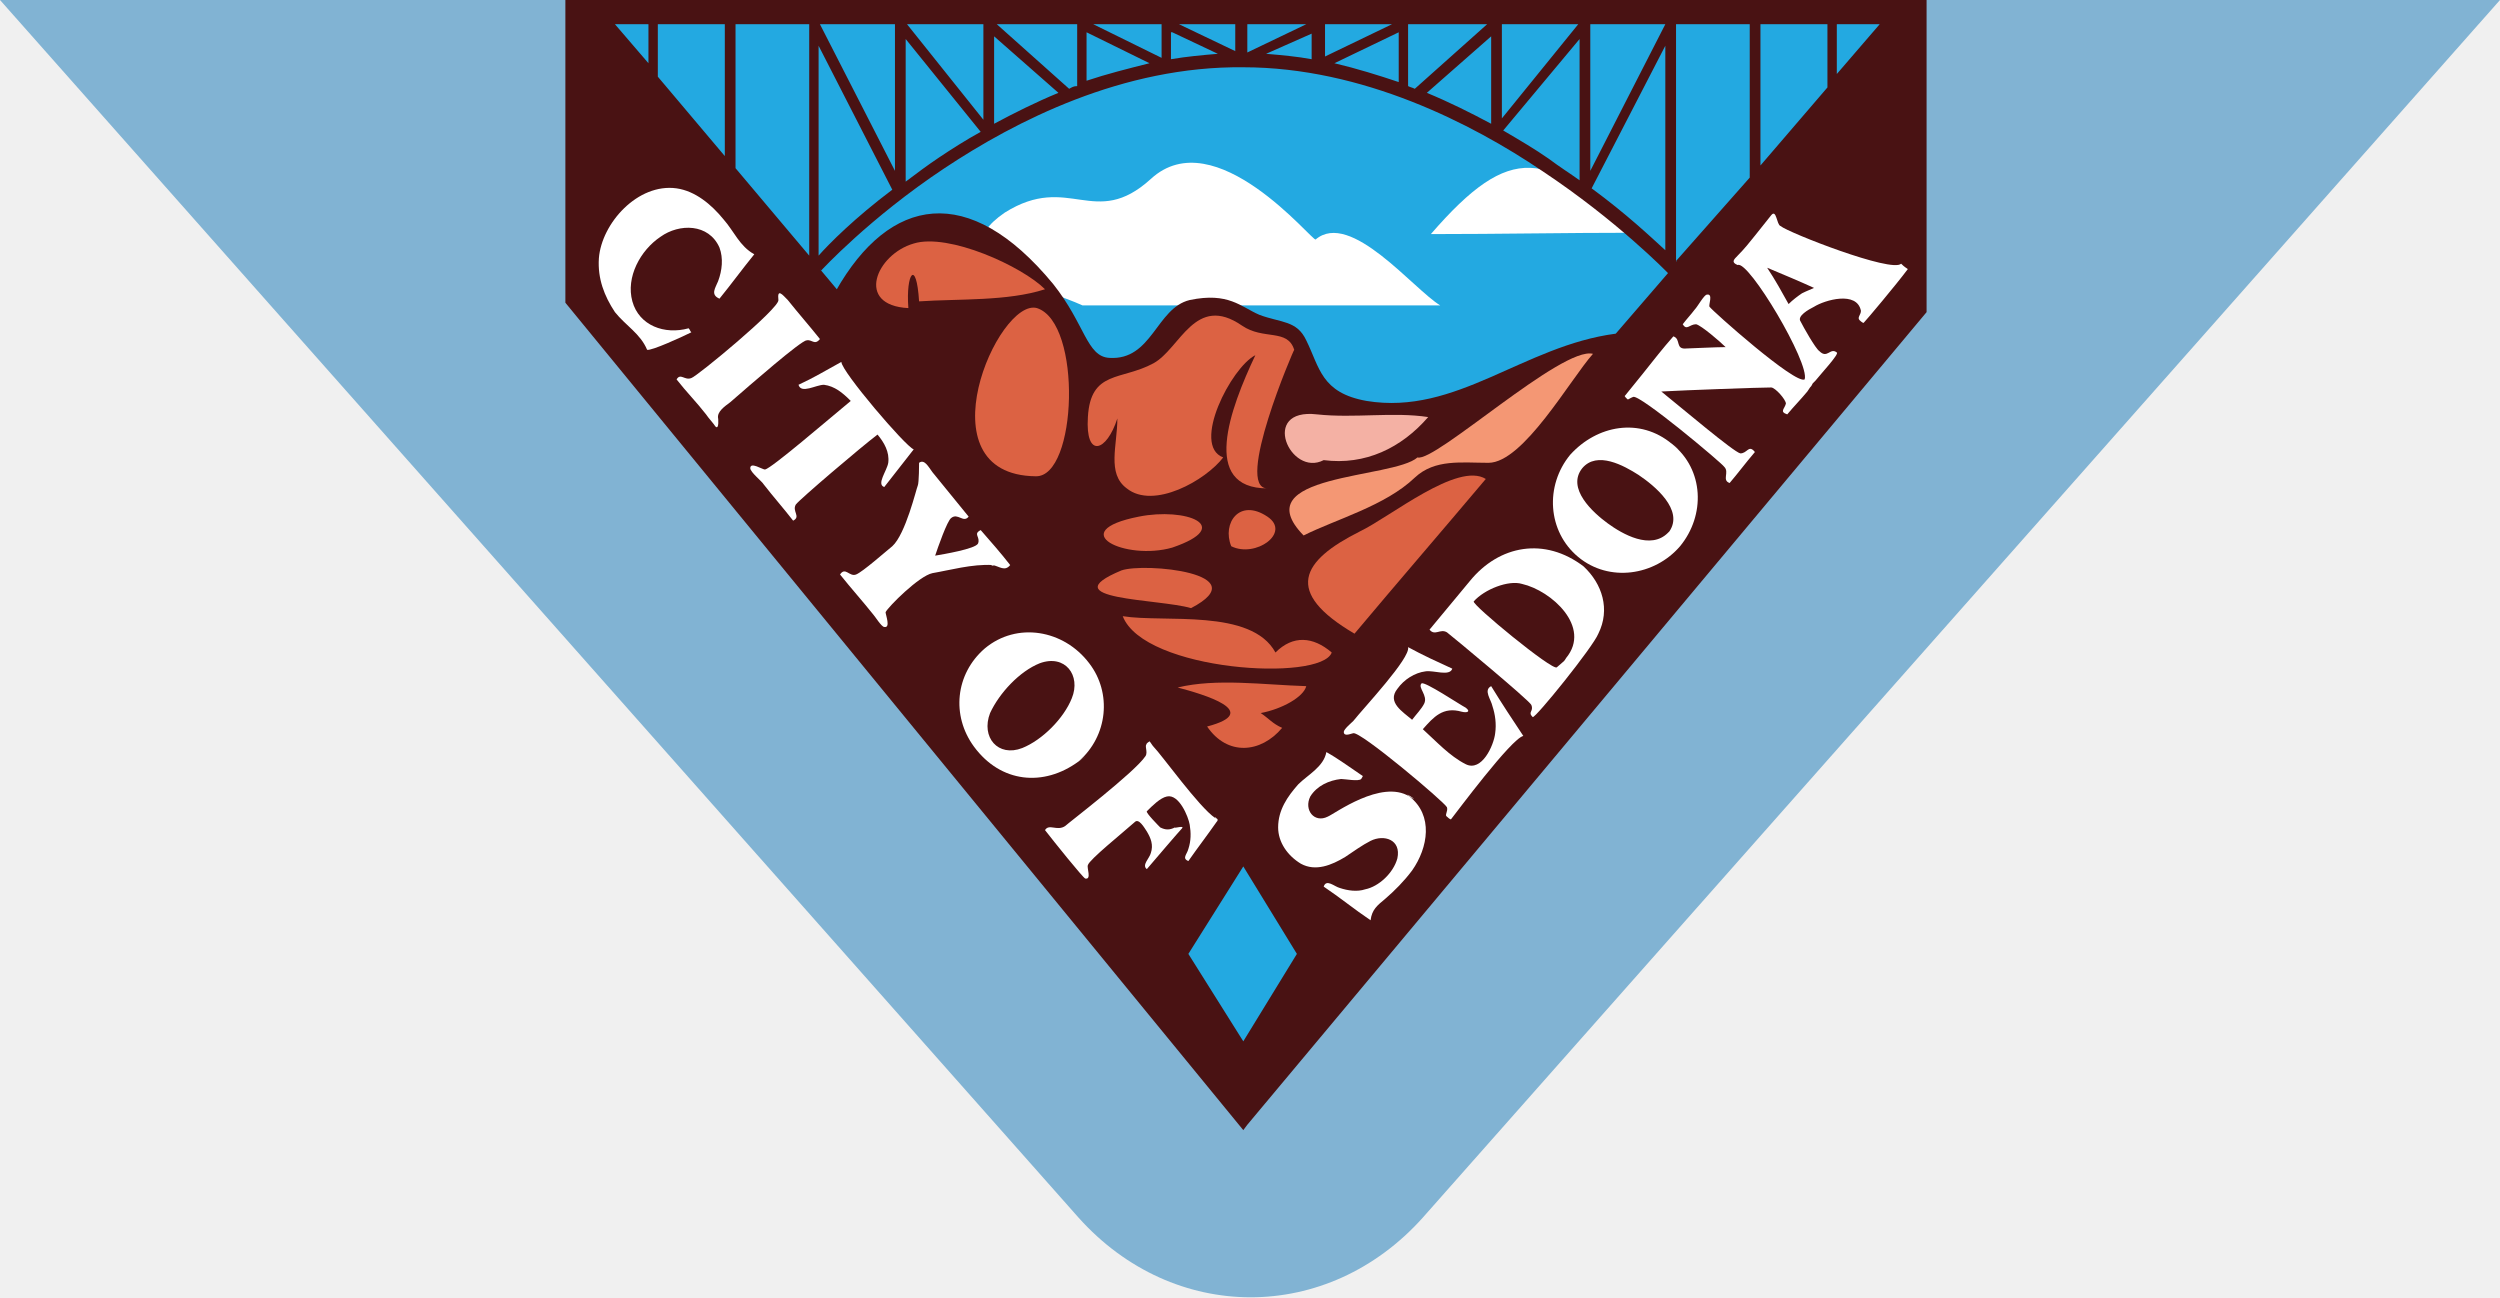
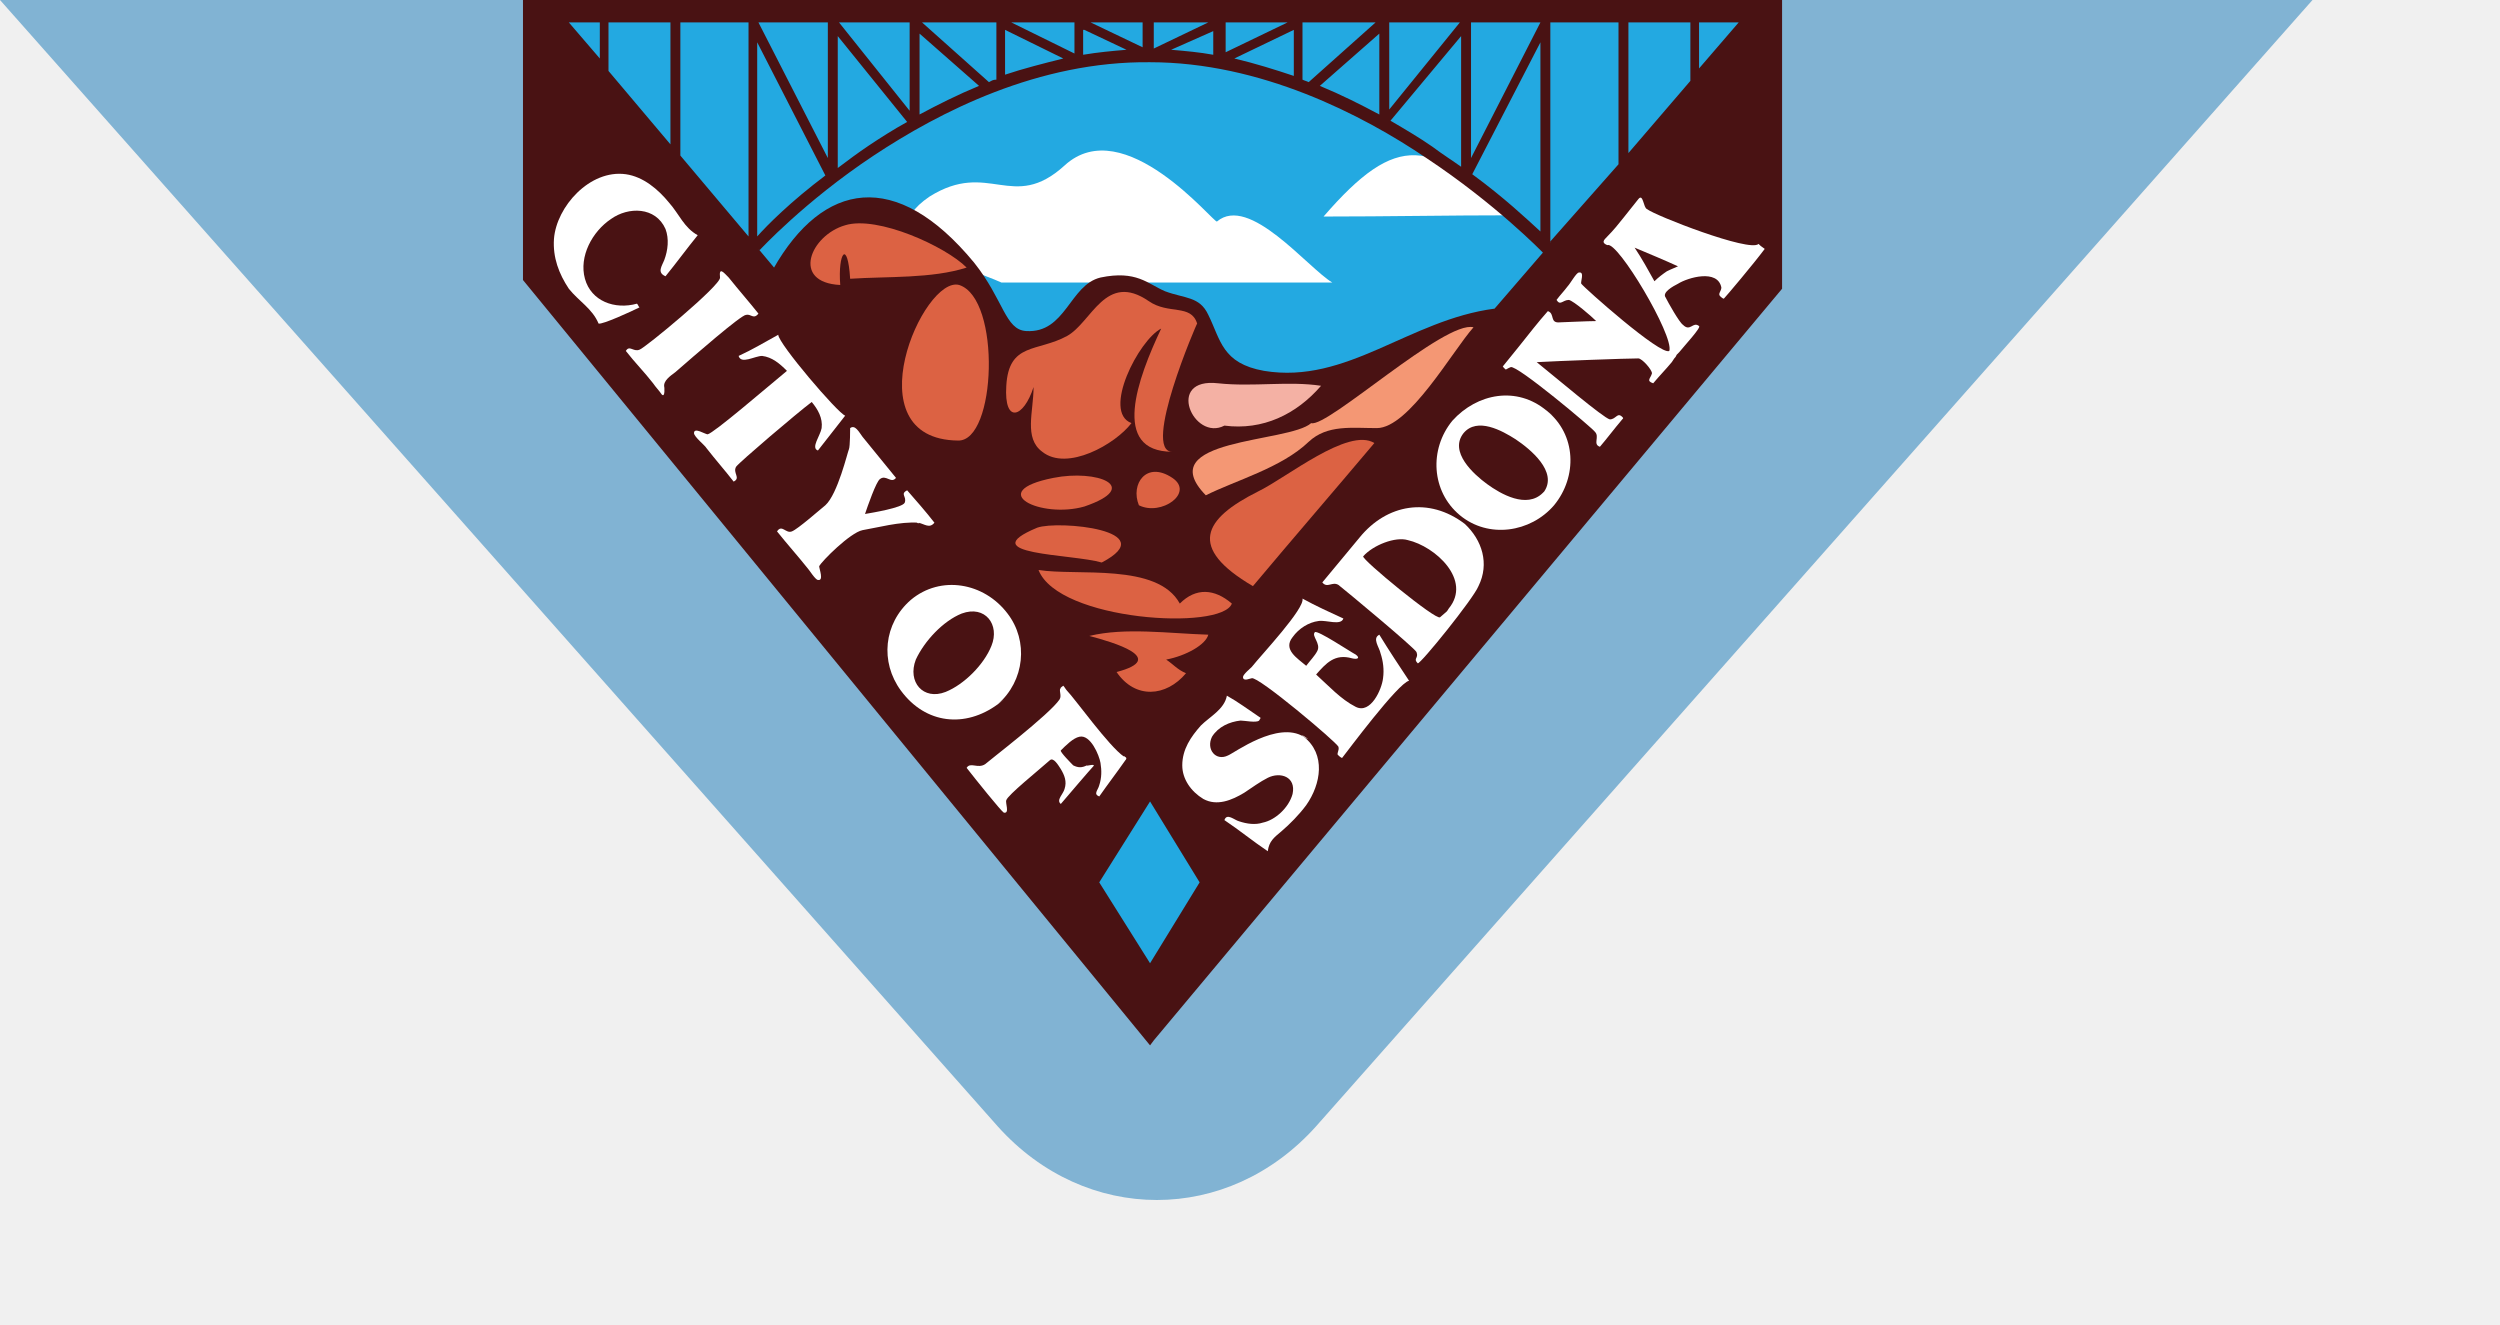
- <svg xmlns="http://www.w3.org/2000/svg" width="185" height="96" viewBox="0 0 185 96" fill="none">
+ <svg xmlns="http://www.w3.org/2000/svg" width="200" height="106" id="logo-sedona" viewBox="0 0 200 106" fill="none">
  <path d="M185 0H0L79.81 90.101C86.849 97.966 98.25 97.966 105.289 90.101L185 0Z" fill="#81B3D3" />
  <path d="M42.83 0.697L92.004 58.84L140.882 1.095L42.83 0.697Z" fill="#23A9E1" />
  <path d="M120.954 17.224C115.898 17.224 110.941 17.323 105.884 17.323C111.833 10.454 114.51 11.151 120.954 17.224Z" fill="white" />
  <path d="M80.107 22.6C88.931 22.6 97.755 22.6 106.578 22.6C104.595 21.405 99.936 15.531 97.358 17.721C97.16 17.921 89.922 8.861 85.163 13.241C80.999 17.025 79.116 12.744 74.357 15.73C69.102 19.314 77.529 21.405 80.107 22.6Z" fill="white" />
  <path d="M92.302 0H41.838V22.401L92.004 83.63L92.302 83.231L142.567 23.098V0H92.302ZM54.429 1.792H59.882V18.916L54.429 12.445V1.792ZM53.636 11.549L48.679 5.675V1.792H53.636V11.549ZM72.771 8.861L67.12 1.792H72.771V8.861ZM66.227 12.644L60.675 1.792H66.227V12.644ZM60.576 3.385L66.029 14.038C63.253 16.129 61.369 18.02 60.576 18.916V3.385ZM67.02 2.887L72.572 9.757C71.482 10.354 70.391 11.051 69.499 11.648C68.607 12.246 67.814 12.843 67.02 13.441V2.887ZM73.564 2.688L78.323 6.87C76.637 7.566 75.051 8.363 73.564 9.159V2.688ZM79.116 6.571L73.762 1.792H79.711V6.372C79.413 6.372 79.314 6.471 79.116 6.571ZM98.052 1.792H103.009L98.052 4.181V1.792ZM92.302 1.792H96.664L92.302 3.883V1.792ZM91.409 3.783L87.245 1.792H91.409V3.783ZM85.957 4.281L80.9 1.792H85.957V4.281ZM80.405 2.389L85.064 4.679C83.478 5.078 81.892 5.476 80.405 5.974V2.389ZM86.75 2.389L90.121 3.982C88.931 4.082 87.84 4.181 86.651 4.381V2.389H86.75ZM97.061 2.489V4.381C95.97 4.181 94.879 4.082 93.69 3.982L97.061 2.489ZM103.505 2.389V6.073C102.018 5.575 100.431 5.078 98.746 4.679L103.505 2.389ZM104.199 1.792H110.048L104.695 6.571C104.496 6.471 104.397 6.471 104.199 6.372V1.792ZM117.682 1.792H123.234L117.682 12.644V1.792ZM111.139 1.792H116.79L111.139 8.761V1.792ZM110.346 2.688V9.159C108.859 8.363 107.272 7.566 105.587 6.87L110.346 2.688ZM116.889 2.887V13.341C116.195 12.843 115.402 12.345 114.609 11.748C113.617 11.051 112.428 10.354 111.238 9.657L116.889 2.887ZM123.234 3.385V18.518C122.144 17.522 120.359 15.83 117.781 13.938L123.234 3.385ZM124.027 19.314V1.792H129.48V13.142L124.027 19.314C124.126 19.414 124.027 19.414 124.027 19.314ZM130.273 1.792H135.23V6.471L130.273 12.246V1.792ZM47.985 1.792V4.679L45.506 1.792H47.985ZM60.675 19.912L60.774 20.011C60.774 20.011 64.344 16.129 69.895 12.445C75.15 8.96 83.082 4.878 92.004 4.978C100.828 4.978 108.958 9.159 114.113 12.644C119.665 16.328 123.333 20.111 123.432 20.21L119.566 24.691C112.725 25.587 107.768 30.764 101.125 29.669C97.755 29.071 97.655 27.18 96.664 25.189C95.97 23.695 94.78 23.894 93.194 23.297C91.806 22.7 90.914 21.604 88.039 22.202C85.56 22.799 85.263 26.682 82.09 26.483C80.405 26.383 80.305 23.994 77.926 21.007C71.68 13.441 65.831 14.536 61.865 21.505L91.905 57.247L60.675 19.912ZM135.924 5.476V1.792H139.097L135.924 5.476Z" fill="#491213" />
  <path d="M87.939 70.588L92.004 64.116L95.97 70.588L92.004 77.059L87.939 70.588Z" fill="#23A9E1" />
  <path d="M64.938 32.158C65.434 32.755 65.831 33.452 65.731 34.248C65.632 34.846 64.839 35.841 65.434 36.04C66.128 35.144 66.921 34.149 67.615 33.253C67.02 33.054 62.261 27.478 62.261 26.781C61.171 27.379 60.179 27.976 59.089 28.474C59.287 29.171 60.378 28.474 60.973 28.474C61.766 28.573 62.361 29.071 62.956 29.669C61.27 31.062 57.106 34.647 56.61 34.746C56.412 34.746 55.52 34.149 55.52 34.647C55.52 34.945 56.412 35.642 56.511 35.841C57.205 36.737 57.998 37.633 58.692 38.529C59.287 38.231 58.593 37.833 58.891 37.335C59.188 36.937 63.749 33.054 64.938 32.158Z" fill="white" />
  <path d="M59.684 25.189C60.08 25.089 60.279 25.587 60.675 25.089C59.882 24.093 59.089 23.197 58.296 22.202C57.899 21.803 57.503 21.306 57.602 22.202C57.701 22.799 51.554 27.877 51.158 27.976C50.662 28.175 50.364 27.578 50.067 28.076C50.761 28.972 51.554 29.768 52.248 30.664C52.446 30.963 52.744 31.262 52.942 31.56C53.239 31.859 53.14 30.863 53.14 30.963C53.041 30.465 53.636 30.067 54.033 29.768C55.52 28.474 59.287 25.189 59.684 25.189Z" fill="white" />
  <path d="M50.959 24.293C49.175 24.79 47.291 24.093 46.795 22.301C46.3 20.509 47.39 18.518 48.877 17.522C50.265 16.527 52.446 16.527 53.24 18.319C53.537 19.115 53.438 20.011 53.14 20.808C52.942 21.306 52.546 21.803 53.24 22.102C54.132 21.007 54.925 19.912 55.817 18.817C54.727 18.219 54.33 17.124 53.537 16.228C52.645 15.133 51.455 14.137 50.067 13.938C47.192 13.54 44.515 16.527 44.317 19.115C44.218 20.609 44.713 21.903 45.506 23.098C46.3 24.093 47.39 24.691 47.886 25.885C48.183 25.985 50.563 24.89 51.158 24.591C51.058 24.492 51.058 24.392 50.959 24.293C50.265 24.492 50.959 24.293 50.959 24.293Z" fill="white" />
  <path d="M89.922 60.532C88.733 59.736 85.957 55.853 85.362 55.255C85.263 55.156 85.163 54.957 85.064 54.857C85.064 54.857 84.767 55.056 84.866 55.056C84.668 55.156 84.965 55.654 84.767 55.952C83.974 57.147 79.017 60.93 78.818 61.129C78.224 61.528 77.629 60.93 77.331 61.428C78.025 62.324 80.107 64.913 80.305 65.012C80.801 65.112 80.405 64.216 80.504 64.017C80.603 63.618 83.082 61.627 83.974 60.831C84.271 60.532 84.668 61.229 84.866 61.528C85.163 62.025 85.362 62.523 85.163 63.121C85.064 63.519 84.469 64.017 84.866 64.315C85.461 63.618 87.245 61.528 87.444 61.328C87.741 61.03 86.849 61.328 86.948 61.229C86.551 61.428 86.254 61.428 85.857 61.229C85.758 61.129 84.767 60.134 84.866 60.034C85.263 59.636 85.857 59.039 86.353 58.939C87.245 58.74 87.939 60.432 88.039 61.03C88.138 61.627 88.138 62.224 87.939 62.822C87.84 63.22 87.444 63.519 87.939 63.718C88.633 62.722 89.327 61.826 90.021 60.831C90.22 60.632 90.021 60.532 89.922 60.532C89.823 60.432 90.121 60.532 89.922 60.532Z" fill="white" />
  <path d="M79.81 56.35C81.991 54.459 82.288 51.273 80.603 49.083C78.719 46.594 75.249 45.996 72.87 47.988C70.689 49.879 70.391 52.965 72.077 55.255C74.059 57.944 77.232 58.242 79.81 56.35C80.999 55.455 79.711 56.45 79.81 56.35ZM79.314 51.671C78.719 53.165 77.133 54.758 75.646 55.355C73.861 56.052 72.572 54.559 73.266 52.766C73.96 51.273 75.448 49.68 76.935 49.083C78.818 48.386 80.008 49.979 79.314 51.671C78.918 52.567 79.413 51.472 79.314 51.671Z" fill="white" />
  <path d="M73.465 41.815C73.96 41.914 74.357 42.313 74.754 41.815C74.059 40.919 73.266 40.023 72.572 39.226C71.978 39.525 72.572 39.724 72.374 40.222C72.176 40.62 69.796 41.018 69.201 41.118C69.4 40.521 70.094 38.529 70.391 38.33C70.887 37.932 71.284 38.728 71.68 38.231C70.788 37.136 69.895 36.04 69.003 34.945C68.706 34.547 68.408 33.95 68.012 34.248C68.012 34.248 68.012 35.742 67.913 35.941C67.814 36.14 67.02 39.525 66.029 40.421C65.533 40.819 63.848 42.313 63.352 42.512C62.856 42.711 62.559 41.914 62.162 42.512C62.956 43.507 63.848 44.503 64.641 45.499C64.74 45.598 65.236 46.395 65.434 46.395C65.93 46.494 65.533 45.499 65.533 45.3C65.731 44.901 68.012 42.611 69.003 42.412C70.193 42.213 71.978 41.715 73.465 41.815C73.762 41.914 73.068 41.815 73.465 41.815Z" fill="white" />
  <path d="M67.219 22.799C63.253 22.6 64.839 18.817 67.615 18.02C70.193 17.224 75.646 19.713 77.331 21.405C74.555 22.301 70.986 22.102 68.012 22.301C67.814 19.115 67.02 20.21 67.219 22.799Z" fill="#DC6243" />
  <path d="M76.637 35.244C68.111 35.144 73.861 22.003 76.736 22.799C80.107 23.894 79.711 35.343 76.637 35.244Z" fill="#DC6243" />
  <path d="M82.685 30.963C81.892 33.452 80.305 33.95 80.504 30.863C80.702 27.379 82.982 28.175 85.362 26.881C87.345 25.786 88.435 21.704 91.905 24.093C93.491 25.189 95.276 24.293 95.772 25.885C95.772 25.786 91.31 36.14 93.789 36.14C88.832 36.14 91.013 30.266 92.897 26.284C91.112 27.18 88.138 32.954 90.517 33.85C89.228 35.543 85.362 37.733 83.379 36.14C81.892 35.045 82.685 32.954 82.685 30.963Z" fill="#DC6243" />
  <path d="M86.75 40.521C83.28 41.516 78.719 39.326 84.271 38.231C87.741 37.534 91.409 38.928 86.75 40.521C86.849 40.521 86.651 40.521 86.75 40.521Z" fill="#DC6243" />
  <path d="M91.112 40.421C90.418 38.728 91.707 36.837 93.789 38.231C95.573 39.425 92.897 41.317 91.112 40.421Z" fill="#DC6243" />
  <path d="M88.138 45.001C85.758 44.304 77.728 44.403 82.982 42.213C84.668 41.616 93.095 42.412 88.138 45.001Z" fill="#DC6243" />
  <path d="M98.548 48.286C97.16 47.092 95.672 46.992 94.384 48.286C92.599 45.001 86.155 46.096 83.082 45.598C84.668 49.68 97.754 50.477 98.548 48.286Z" fill="#DC6243" />
  <path d="M96.664 50.775C93.491 50.676 90.021 50.178 87.146 50.875C89.03 51.373 93.491 52.667 89.327 53.762C90.815 55.952 93.293 55.753 94.879 53.861C94.185 53.563 93.888 53.165 93.293 52.766C94.879 52.468 96.466 51.572 96.664 50.775Z" fill="#DC6243" />
  <path d="M100.233 46.892C94.979 43.806 96.267 41.516 100.63 39.326C102.91 38.231 107.867 34.149 109.949 35.443C106.677 39.326 103.406 43.109 100.233 46.892Z" fill="#DC6243" />
  <path d="M96.466 39.625C92.004 35.045 103.108 35.443 104.893 33.85C106.182 34.248 115.6 25.587 117.88 26.184C116.195 28.076 112.725 34.248 110.147 34.248C108.165 34.248 106.182 33.95 104.695 35.343C102.513 37.434 98.845 38.43 96.466 39.625Z" fill="#F49774" />
  <path d="M97.953 34.049C95.474 35.343 93.194 30.166 97.457 30.664C100.233 30.963 103.108 30.465 105.686 30.863C103.703 33.153 101.026 34.447 97.953 34.049Z" fill="#F4B1A4" />
  <path d="M110.445 52.269C110.643 52.866 110.742 53.563 110.643 54.26C110.544 55.156 109.652 57.147 108.462 56.55C107.272 55.952 106.281 54.857 105.289 53.961C106.083 53.065 106.777 52.269 108.165 52.667C108.561 52.766 108.859 52.667 108.462 52.368C108.065 52.169 105.389 50.377 105.19 50.576C104.893 50.875 105.686 51.472 105.389 52.069C105.19 52.468 104.794 52.866 104.496 53.264C103.802 52.667 102.613 51.97 103.406 50.974C103.901 50.277 104.695 49.78 105.488 49.68C106.083 49.581 107.272 50.078 107.471 49.481C106.38 48.983 105.289 48.485 104.199 47.888C104.397 48.684 100.927 52.368 100.134 53.364C100.035 53.463 99.44 53.961 99.44 54.16C99.44 54.559 100.035 54.26 100.134 54.26C100.63 54.061 106.876 59.337 107.074 59.736C107.173 60.034 106.876 60.333 107.074 60.432C107.074 60.432 107.272 60.632 107.371 60.632C107.768 60.134 111.833 54.658 112.725 54.459C111.932 53.264 111.139 52.069 110.346 50.775C109.751 51.074 110.346 51.771 110.445 52.269Z" fill="white" />
  <path d="M104.298 58.939C102.216 57.645 98.746 60.233 98.25 60.432C97.259 60.93 96.466 59.935 96.961 58.939C97.457 58.143 98.349 57.744 99.242 57.645C99.539 57.645 100.531 57.844 100.729 57.645C100.828 57.446 100.927 57.446 100.729 57.346C99.837 56.749 99.043 56.151 98.151 55.654C97.953 56.749 96.763 57.346 96.069 58.043C95.276 58.939 94.582 59.935 94.582 61.229C94.582 62.324 95.276 63.32 96.267 63.917C97.358 64.514 98.548 64.017 99.539 63.419C100.134 63.021 100.828 62.523 101.423 62.224C102.414 61.727 103.703 62.125 103.406 63.519C103.108 64.614 102.018 65.609 101.026 65.809C100.431 66.008 99.737 65.908 99.143 65.709C98.746 65.609 98.151 65.012 97.953 65.609C99.143 66.406 100.233 67.302 101.423 68.099C101.522 67.302 101.919 67.003 102.513 66.506C103.207 65.908 103.901 65.211 104.496 64.415C105.686 62.722 106.083 60.333 104.298 58.939Z" fill="white" />
  <path d="M104.298 58.939C105.289 59.536 103.703 58.441 104.298 58.939V58.939Z" fill="white" />
  <path d="M140.683 19.514C139.989 20.21 132.355 17.224 131.76 16.726C131.463 16.626 131.463 15.432 131.066 15.93C130.67 16.427 130.273 16.925 129.877 17.423C129.48 17.921 129.084 18.419 128.588 18.916C128.29 19.215 128.092 19.414 128.588 19.613C129.381 19.215 133.942 26.881 133.545 28.076C132.851 28.474 126.704 22.998 126.506 22.7C126.407 22.6 126.803 21.704 126.308 21.803C126.109 21.803 125.614 22.7 125.415 22.899C125.118 23.297 124.82 23.596 124.523 23.994C124.82 24.492 125.019 23.994 125.514 23.994C125.911 24.093 127.299 25.288 127.696 25.686C127.002 25.686 125.019 25.786 124.82 25.786C123.928 25.885 124.424 25.089 123.829 24.89C123.036 25.786 122.342 26.682 121.549 27.677C121.152 28.175 120.656 28.773 120.26 29.27C120.161 29.37 120.26 29.27 120.26 29.37C120.557 29.669 120.359 29.569 120.855 29.37C121.35 29.171 127.398 34.248 127.596 34.547C127.993 34.945 127.398 35.543 127.993 35.742C128.588 35.045 129.183 34.248 129.778 33.551C129.877 33.452 129.877 33.452 129.778 33.352C129.381 32.954 129.282 33.551 128.786 33.551C128.29 33.452 124.424 30.166 122.937 28.972C124.721 28.872 130.174 28.673 131.066 28.673C131.364 28.673 132.157 29.569 132.157 29.868C132.058 30.266 131.661 30.465 132.256 30.664C132.752 30.067 133.248 29.569 133.743 28.972L133.942 28.673C134.041 28.573 134.041 28.573 134.14 28.374L134.338 28.175C134.735 27.677 136.123 26.184 135.924 26.084C135.429 25.686 135.23 26.582 134.636 25.985C134.338 25.786 133.446 24.193 133.248 23.795C132.95 23.396 133.842 22.899 134.239 22.7C135.032 22.202 137.412 21.505 137.709 22.998C137.709 23.297 137.412 23.496 137.61 23.695C137.61 23.695 137.808 23.894 137.907 23.894C138.106 23.695 140.287 21.107 141.179 19.912C140.882 19.713 140.782 19.613 140.683 19.514ZM133.347 21.704C133.446 21.704 133.545 21.604 133.347 21.704C133.049 21.903 132.653 22.202 132.355 22.5C131.86 21.604 131.364 20.708 130.769 19.812C131.959 20.31 133.148 20.808 134.239 21.306C134.041 21.405 133.743 21.505 133.347 21.704Z" fill="white" />
  <path d="M123.73 32.855C121.35 30.863 118.178 31.461 116.195 33.651C114.311 35.941 114.51 39.326 116.79 41.218C119.07 43.109 122.441 42.611 124.325 40.421C126.208 38.131 126.109 34.746 123.73 32.855ZM123.432 39.425C123.432 39.425 123.432 39.525 123.432 39.425C122.144 40.72 120.062 39.525 118.971 38.728C117.88 37.932 115.898 36.14 117.087 34.647C118.178 33.352 120.161 34.447 121.251 35.144C122.441 35.941 124.622 37.733 123.532 39.326C123.631 39.226 123.631 39.226 123.432 39.425Z" fill="white" />
  <path d="M123.73 32.855C124.92 33.85 123.432 32.655 123.73 32.855V32.855Z" fill="white" />
  <path d="M123.432 39.526C123.432 39.425 123.432 39.425 123.432 39.526C123.532 39.425 123.532 39.425 123.532 39.425C123.432 39.425 123.432 39.526 123.432 39.526Z" fill="white" />
  <path d="M117.186 41.914C117.286 42.014 117.484 42.213 117.186 41.914C114.311 39.724 110.941 40.322 108.759 43.01C107.768 44.204 106.777 45.399 105.785 46.594C106.182 47.092 106.578 46.494 107.074 46.793C107.471 47.092 113.221 51.87 113.32 52.169C113.518 52.667 113.023 52.667 113.419 53.065C113.617 53.165 117.88 47.888 118.277 46.892C119.169 45.1 118.574 43.209 117.186 41.914ZM115.898 48.684C115.699 48.983 115.898 48.784 115.204 49.381C114.906 49.68 108.859 44.702 109.057 44.503C109.85 43.607 111.635 42.91 112.626 43.209C114.807 43.706 117.781 46.395 115.898 48.684Z" fill="white" />
</svg>
